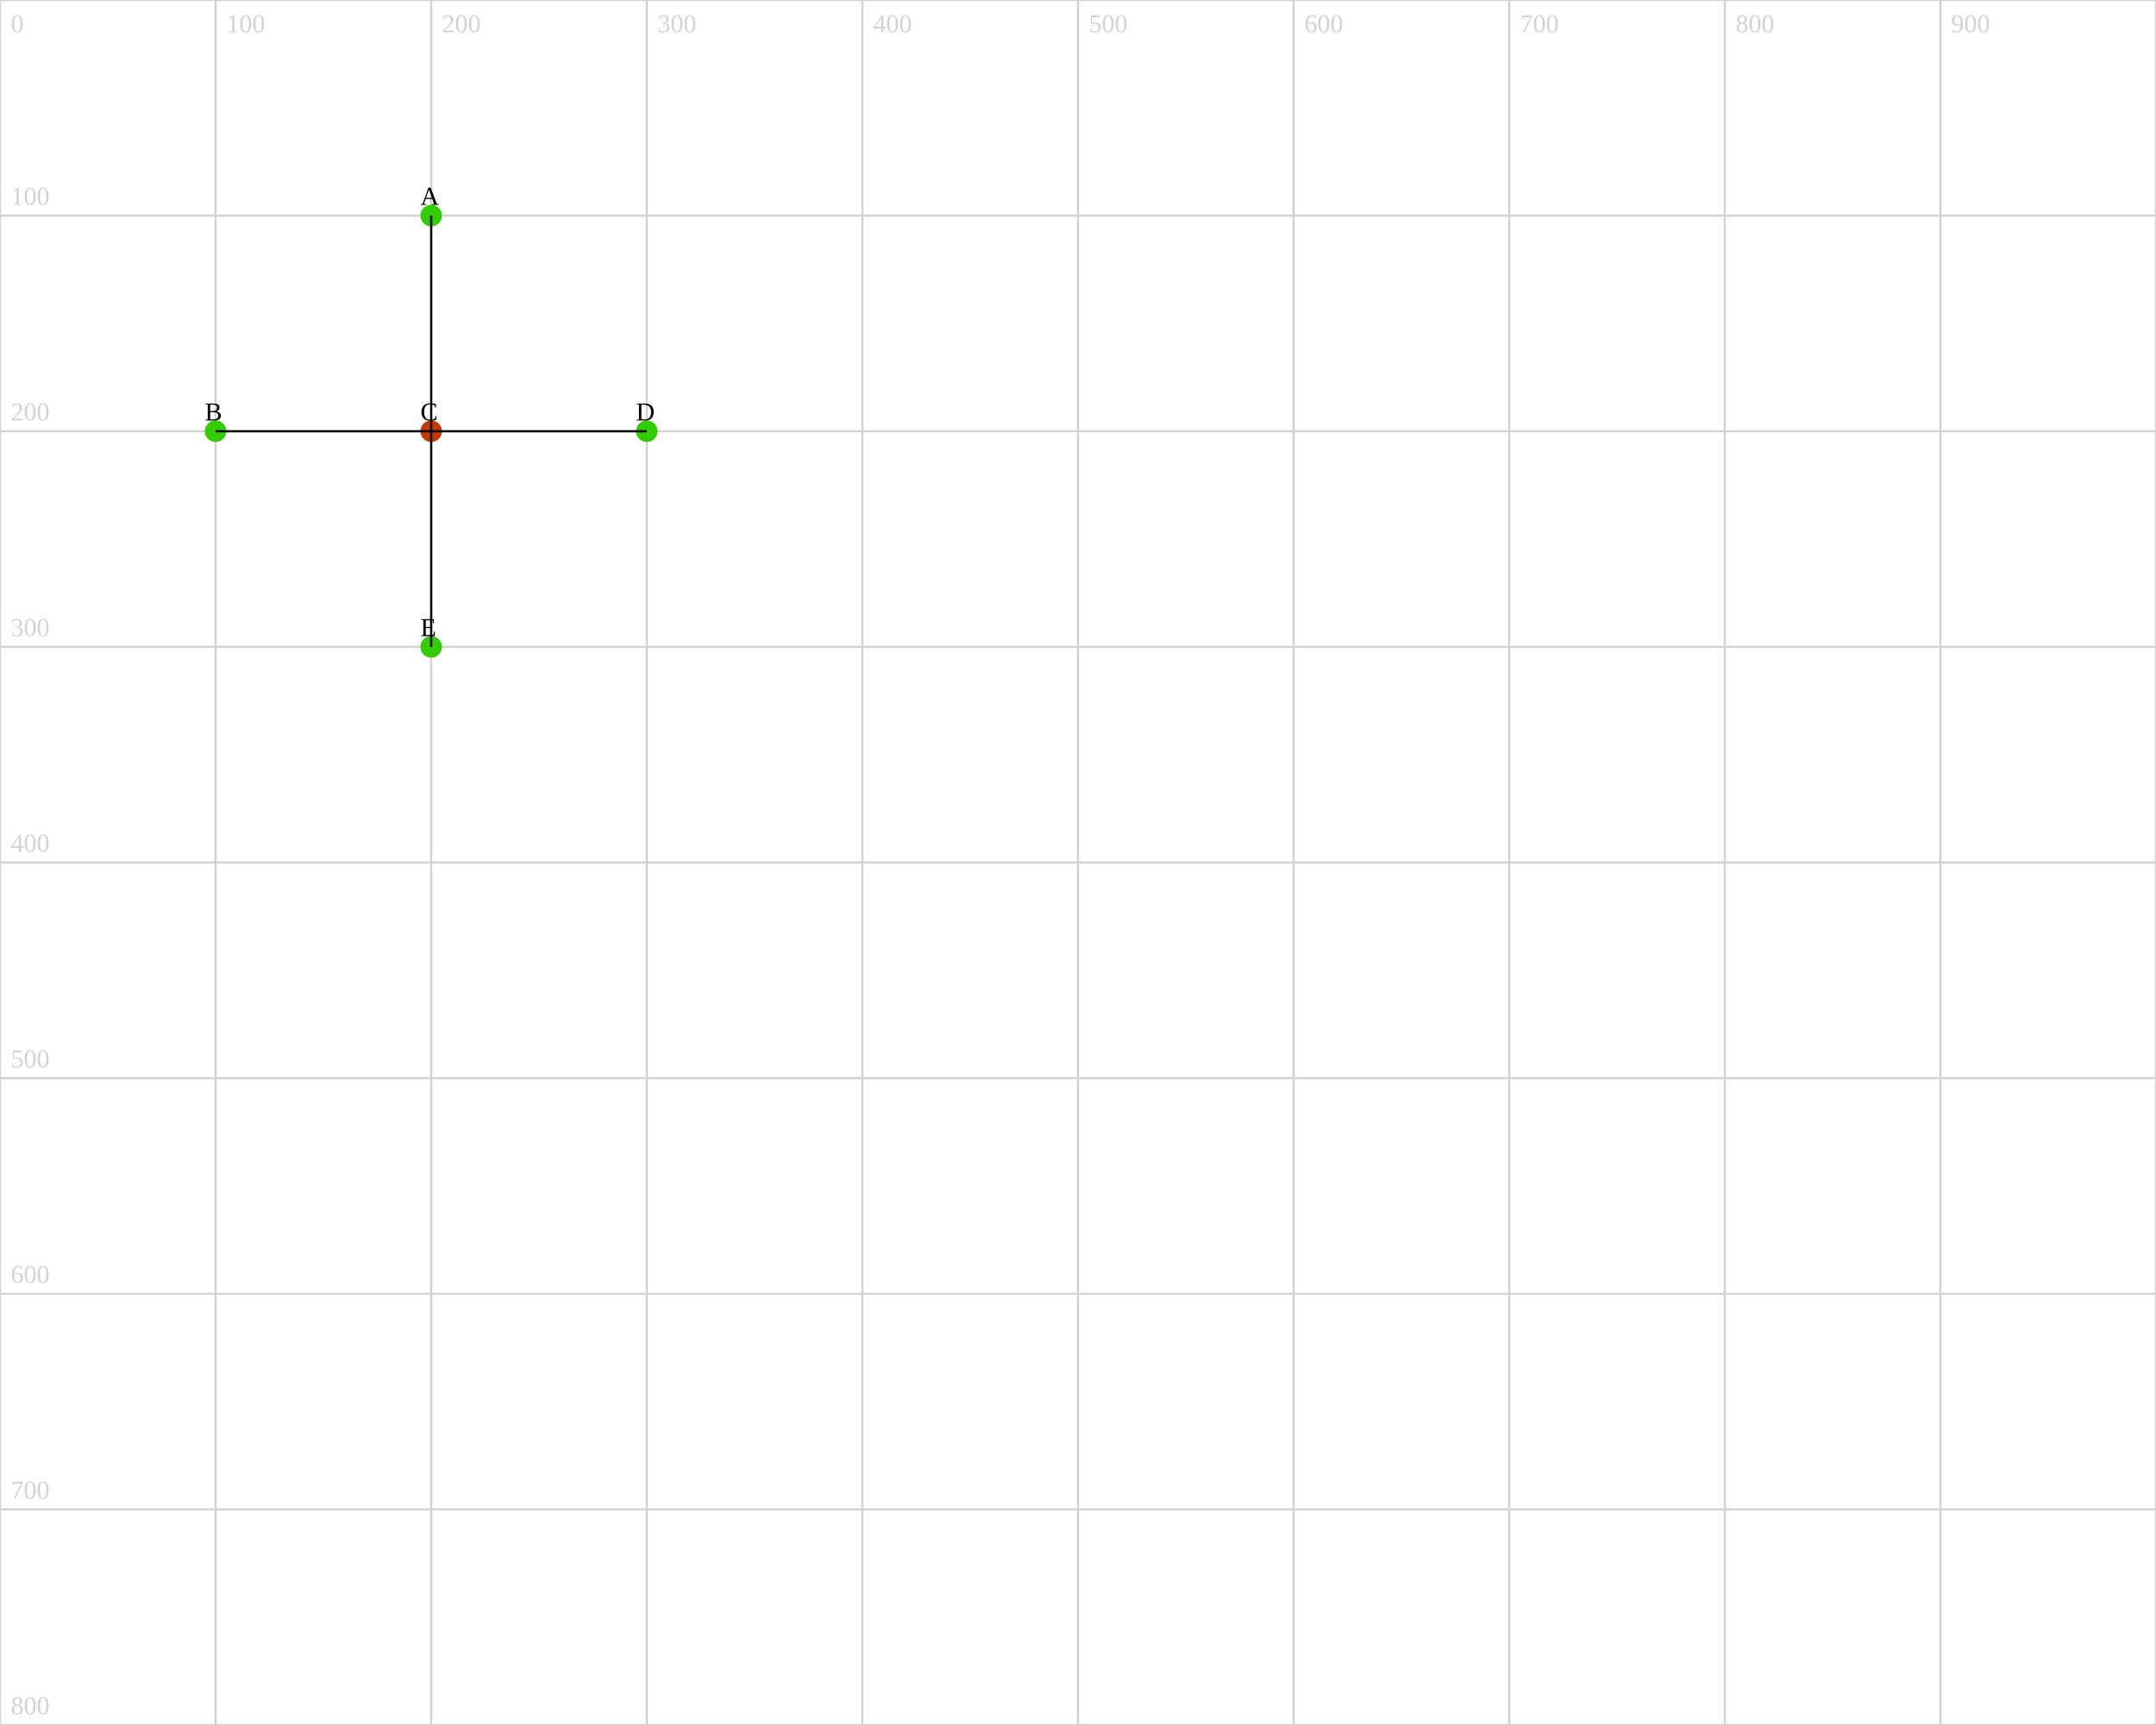
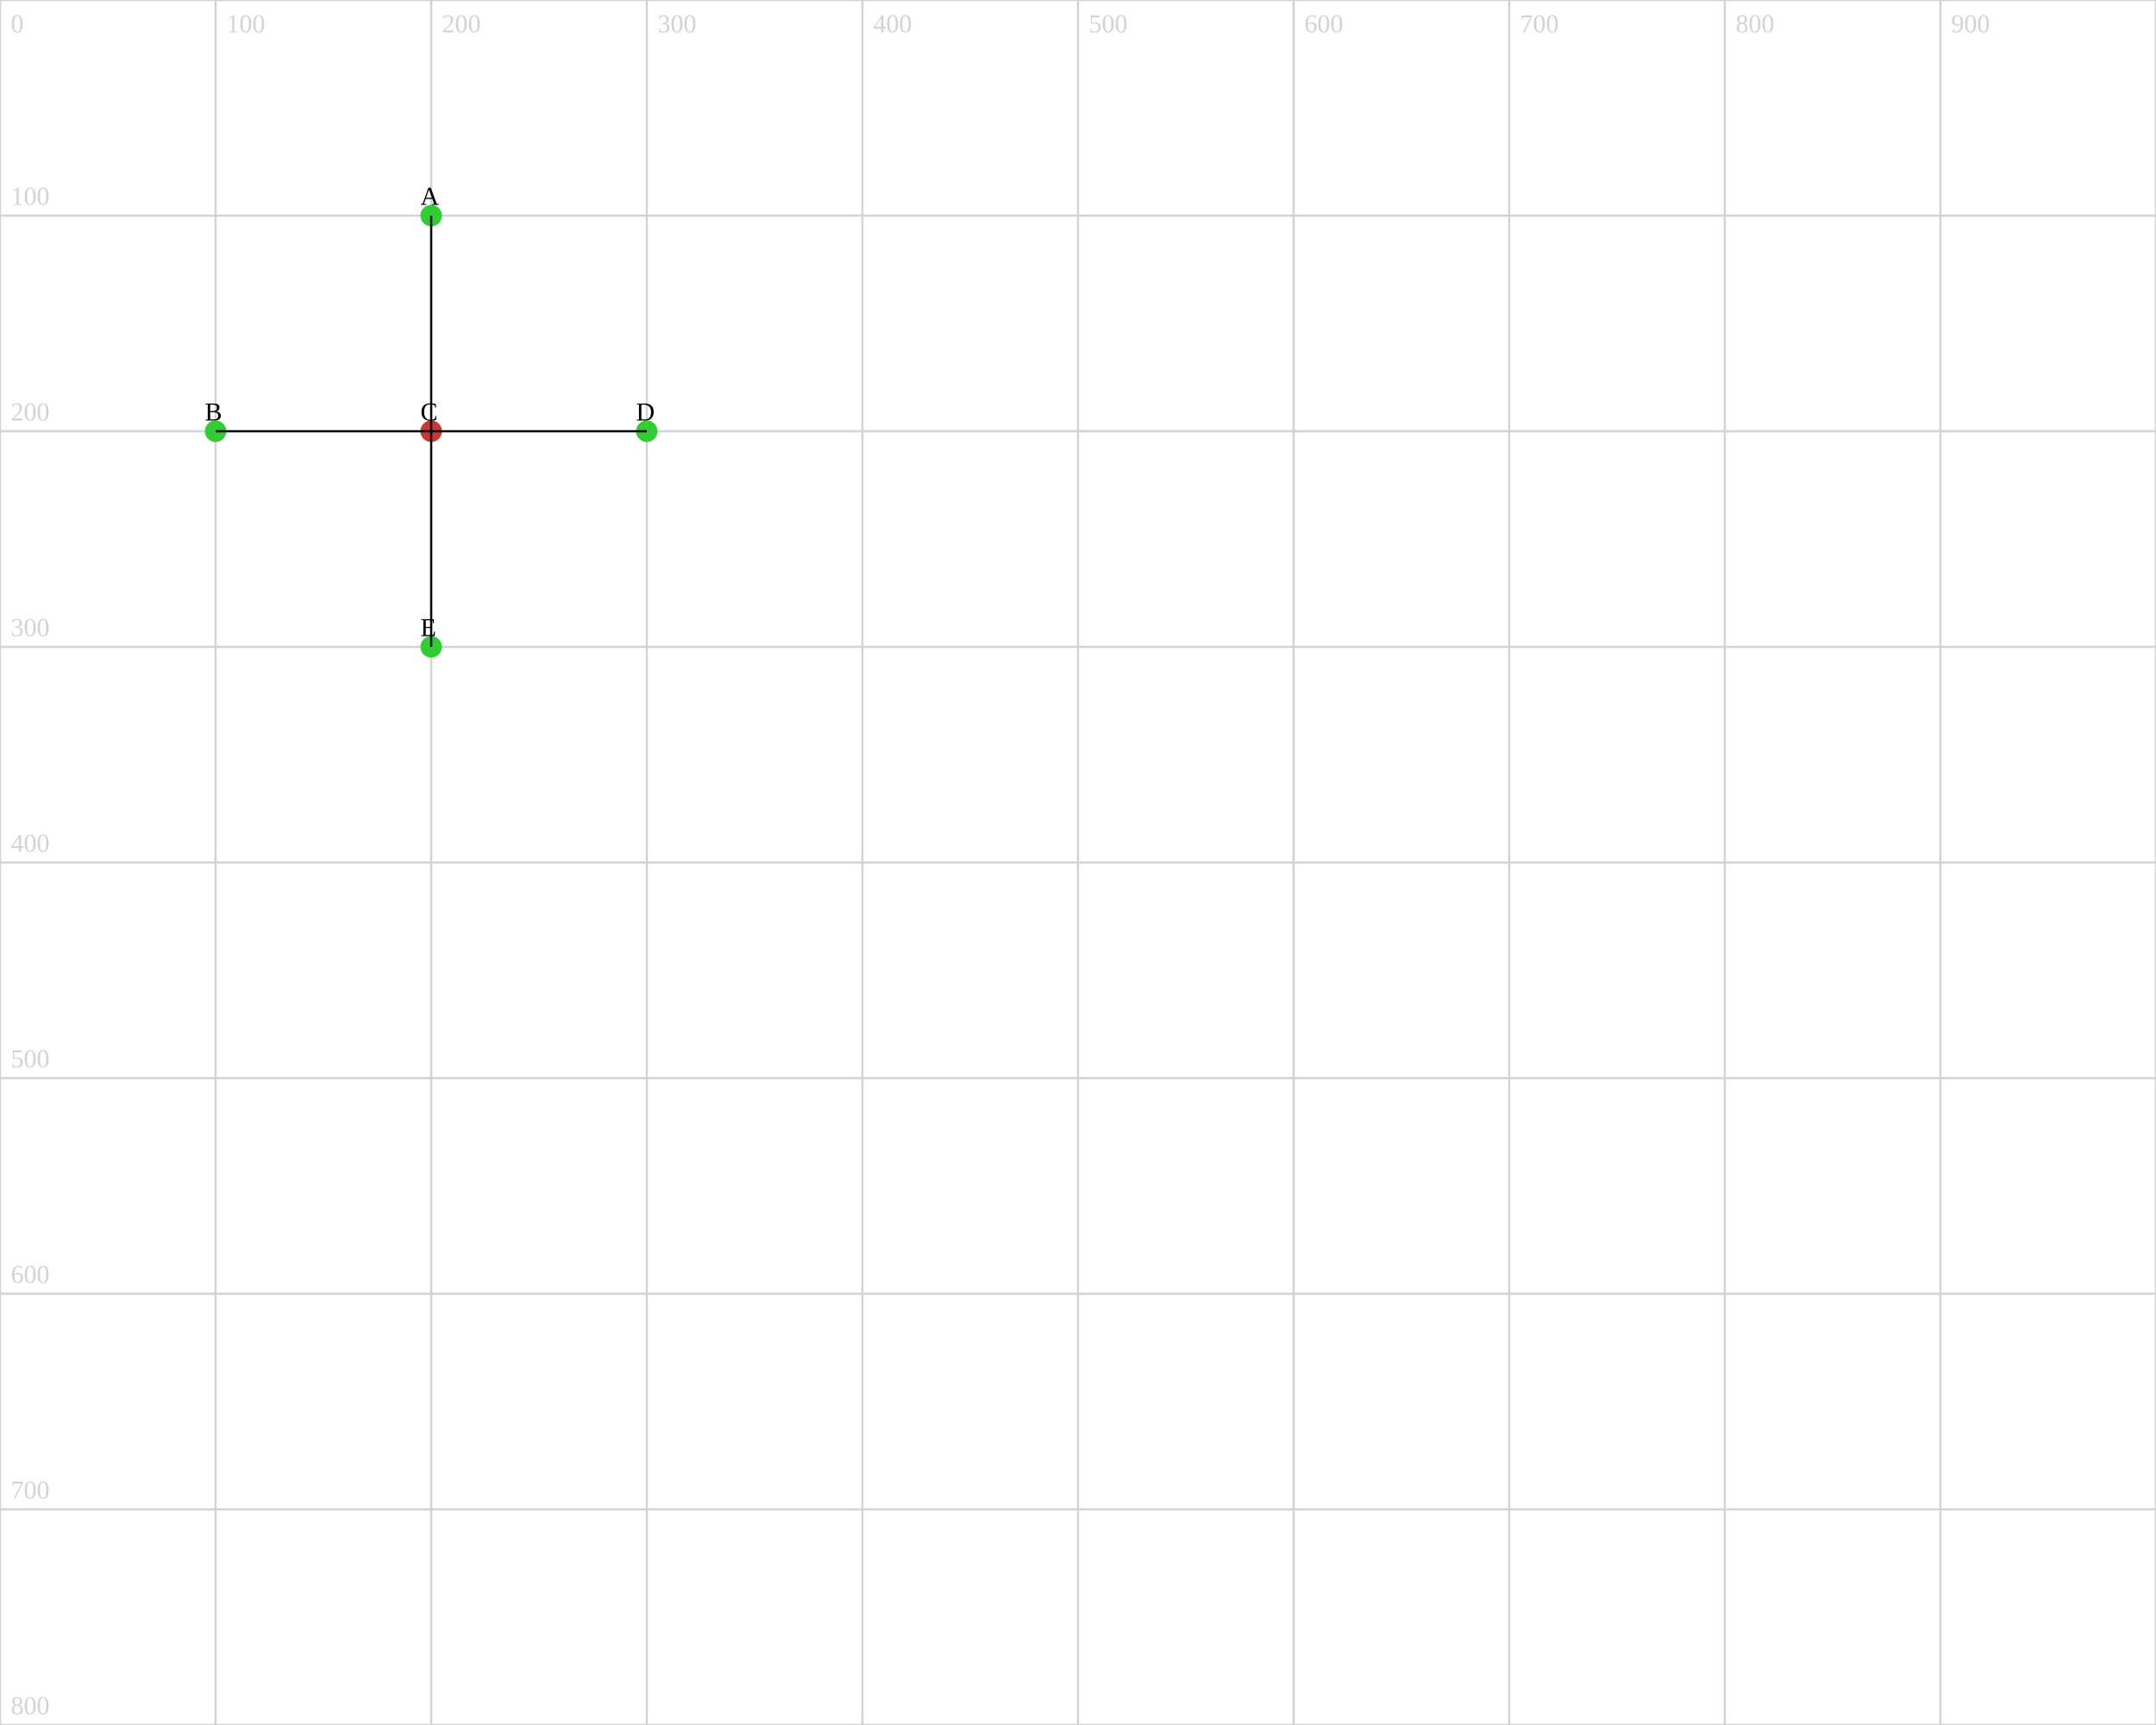
<svg xmlns="http://www.w3.org/2000/svg" version="1.1" width="1000" height="800">
  <line x1="0" y1="0" x2="1000" y2="0" stroke="lightgrey" />
  <text x="5" y="-5" fill="lightgrey">0</text>
  <line x1="0" y1="100" x2="1000" y2="100" stroke="lightgrey" />
  <text x="5" y="95" fill="lightgrey">100</text>
  <line x1="0" y1="200" x2="1000" y2="200" stroke="lightgrey" />
  <text x="5" y="195" fill="lightgrey">200</text>
  <line x1="0" y1="300" x2="1000" y2="300" stroke="lightgrey" />
  <text x="5" y="295" fill="lightgrey">300</text>
  <line x1="0" y1="400" x2="1000" y2="400" stroke="lightgrey" />
  <text x="5" y="395" fill="lightgrey">400</text>
  <line x1="0" y1="500" x2="1000" y2="500" stroke="lightgrey" />
  <text x="5" y="495" fill="lightgrey">500</text>
  <line x1="0" y1="600" x2="1000" y2="600" stroke="lightgrey" />
  <text x="5" y="595" fill="lightgrey">600</text>
  <line x1="0" y1="700" x2="1000" y2="700" stroke="lightgrey" />
  <text x="5" y="695" fill="lightgrey">700</text>
  <line x1="0" y1="800" x2="1000" y2="800" stroke="lightgrey" />
  <text x="5" y="795" fill="lightgrey">800</text>
  <line x1="0" y1="0" x2="0" y2="800" stroke="lightgrey" />
  <text x="5" y="15" fill="lightgrey">0</text>
  <line x1="100" y1="0" x2="100" y2="800" stroke="lightgrey" />
  <text x="105" y="15" fill="lightgrey">100</text>
  <line x1="200" y1="0" x2="200" y2="800" stroke="lightgrey" />
  <text x="205" y="15" fill="lightgrey">200</text>
  <line x1="300" y1="0" x2="300" y2="800" stroke="lightgrey" />
  <text x="305" y="15" fill="lightgrey">300</text>
  <line x1="400" y1="0" x2="400" y2="800" stroke="lightgrey" />
  <text x="405" y="15" fill="lightgrey">400</text>
  <line x1="500" y1="0" x2="500" y2="800" stroke="lightgrey" />
  <text x="505" y="15" fill="lightgrey">500</text>
  <line x1="600" y1="0" x2="600" y2="800" stroke="lightgrey" />
  <text x="605" y="15" fill="lightgrey">600</text>
  <line x1="700" y1="0" x2="700" y2="800" stroke="lightgrey" />
  <text x="705" y="15" fill="lightgrey">700</text>
  <line x1="800" y1="0" x2="800" y2="800" stroke="lightgrey" />
  <text x="805" y="15" fill="lightgrey">800</text>
  <line x1="900" y1="0" x2="900" y2="800" stroke="lightgrey" />
  <text x="905" y="15" fill="lightgrey">900</text>
  <line x1="1000" y1="0" x2="1000" y2="800" stroke="lightgrey" />
  <text x="1005" y="15" fill="lightgrey">1000</text>
-   <circle cx="200" cy="100" r="5" fill="rgb(50,205,0)" />
+   <circle cx="200" cy="100" r="5" fill="rgb(50,205,50)" />
  <text x="195" y="95" fill="rgb(0,0,0)">A</text>
-   <circle cx="100" cy="200" r="5" fill="rgb(50,205,0)" />
+   <circle cx="100" cy="200" r="5" fill="rgb(50,205,50)" />
  <text x="95" y="195" fill="rgb(0,0,0)">B</text>
-   <circle cx="200" cy="200" r="5" fill="rgb(200,55,0)" />
+   <circle cx="200" cy="200" r="5" fill="rgb(200,55,50)" />
  <text x="195" y="195" fill="rgb(0,0,0)">C</text>
-   <circle cx="300" cy="200" r="5" fill="rgb(50,205,0)" />
+   <circle cx="300" cy="200" r="5" fill="rgb(50,205,50)" />
  <text x="295" y="195" fill="rgb(0,0,0)">D</text>
-   <circle cx="200" cy="300" r="5" fill="rgb(50,205,0)" />
+   <circle cx="200" cy="300" r="5" fill="rgb(50,205,50)" />
  <text x="195" y="295" fill="rgb(0,0,0)">E</text>
  <line x1="200" y1="100" x2="200" y2="200" stroke="rgb(0,0,0)" />
  <line x1="100" y1="200" x2="200" y2="200" stroke="rgb(0,0,0)" />
  <line x1="200" y1="200" x2="300" y2="200" stroke="rgb(0,0,0)" />
  <line x1="200" y1="200" x2="200" y2="300" stroke="rgb(0,0,0)" />
</svg>
